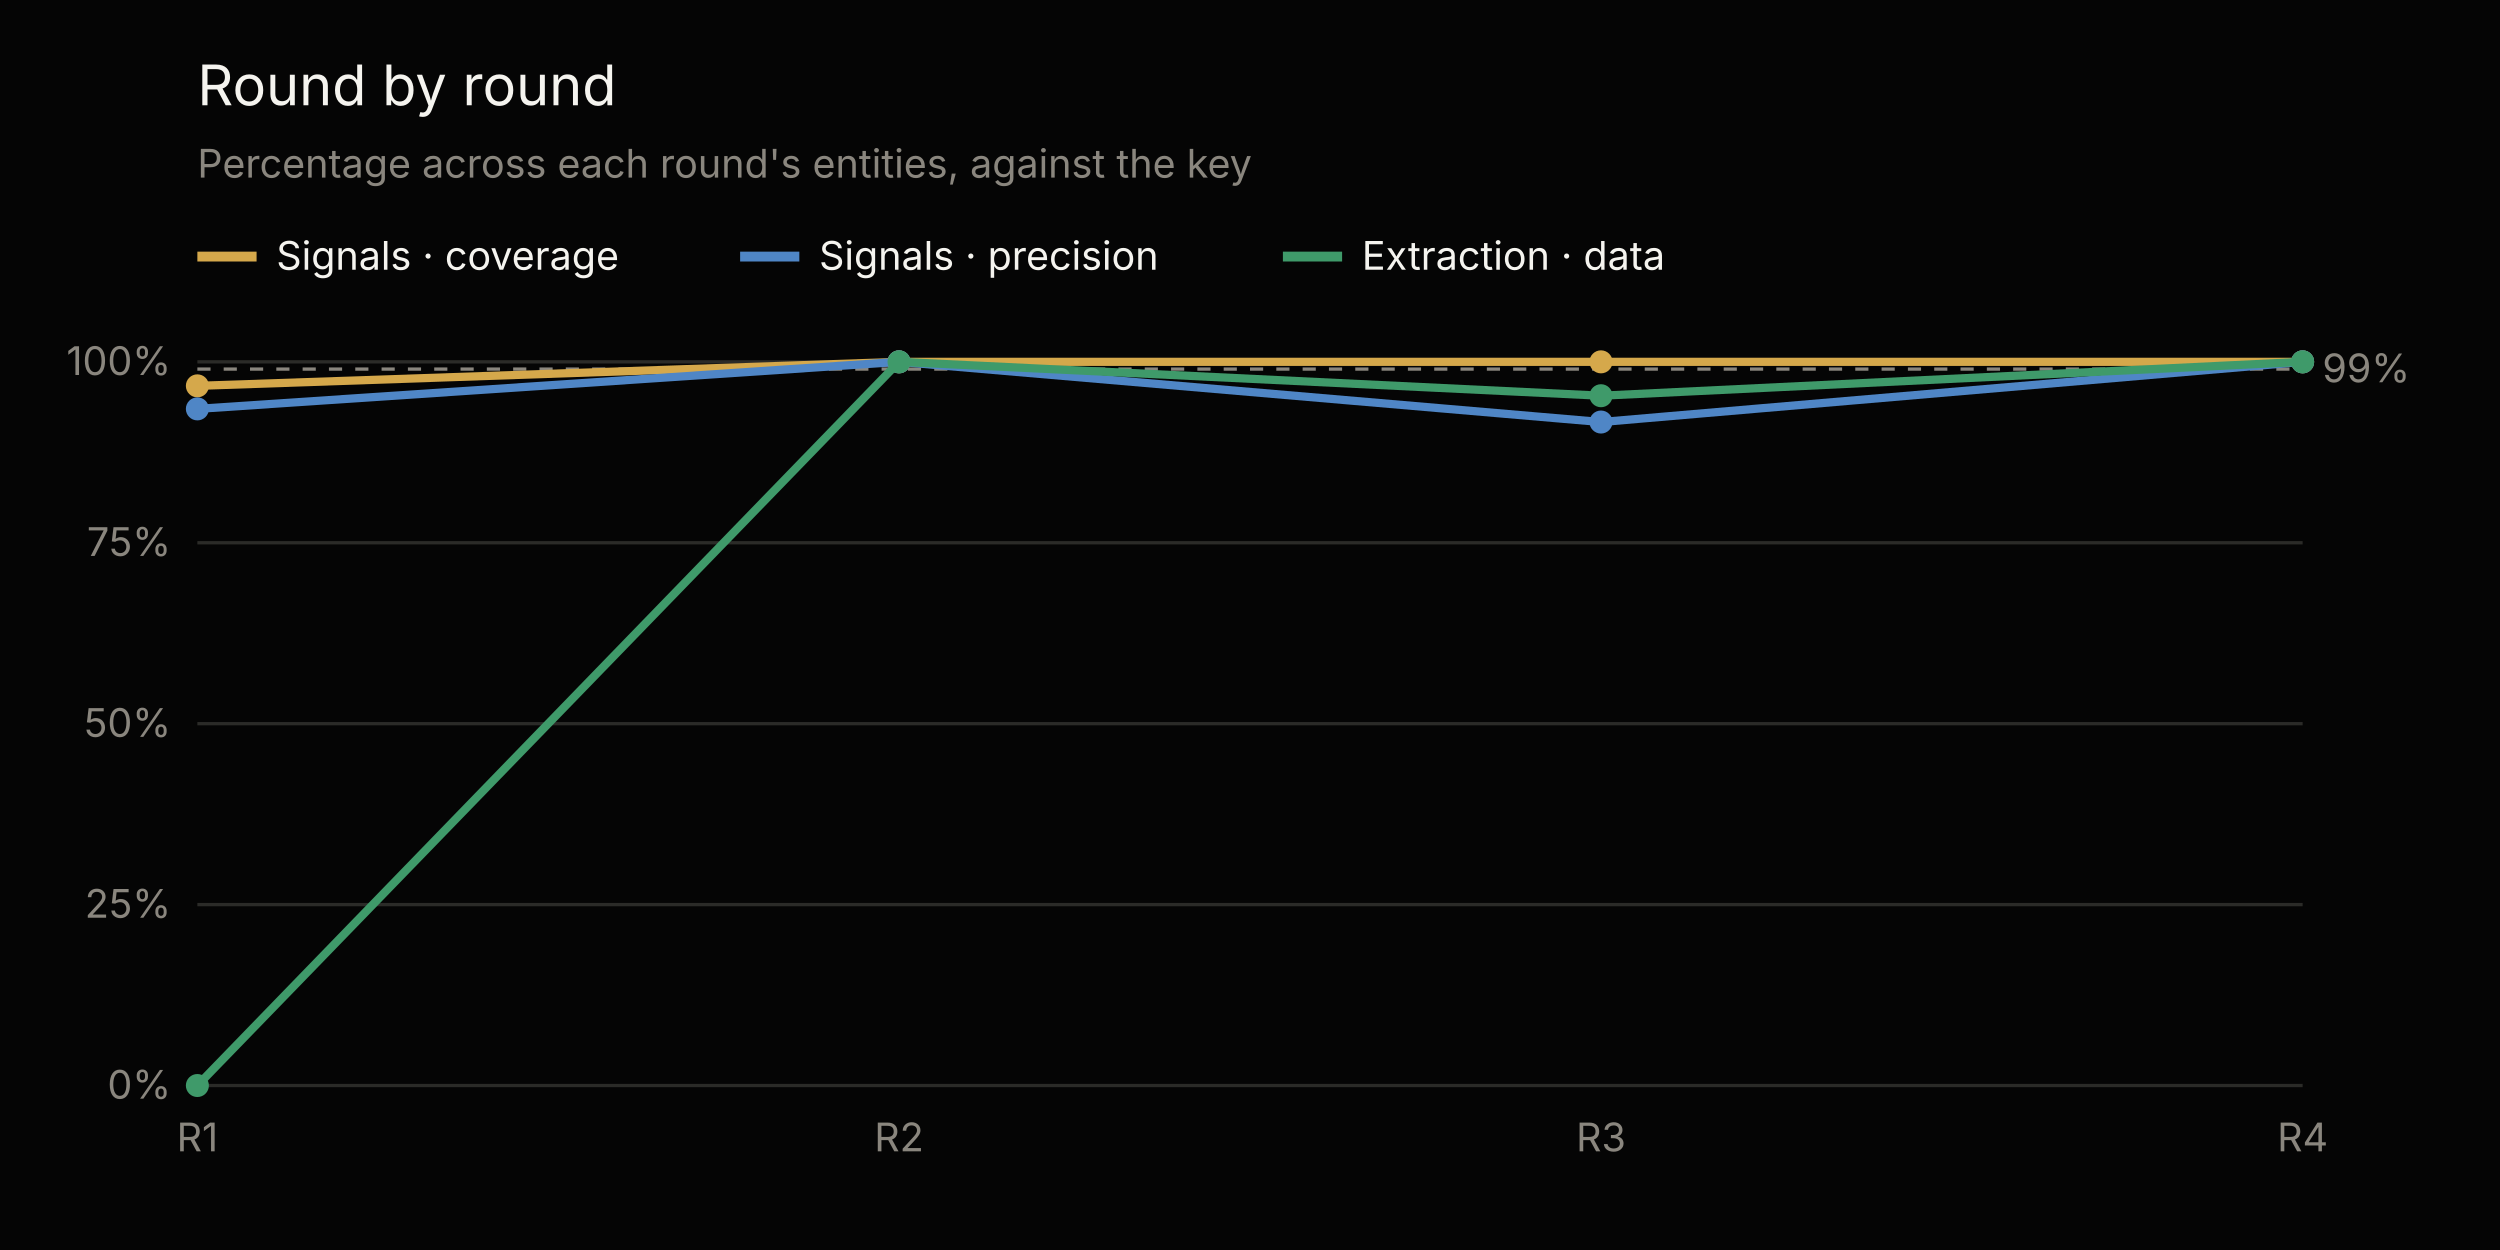
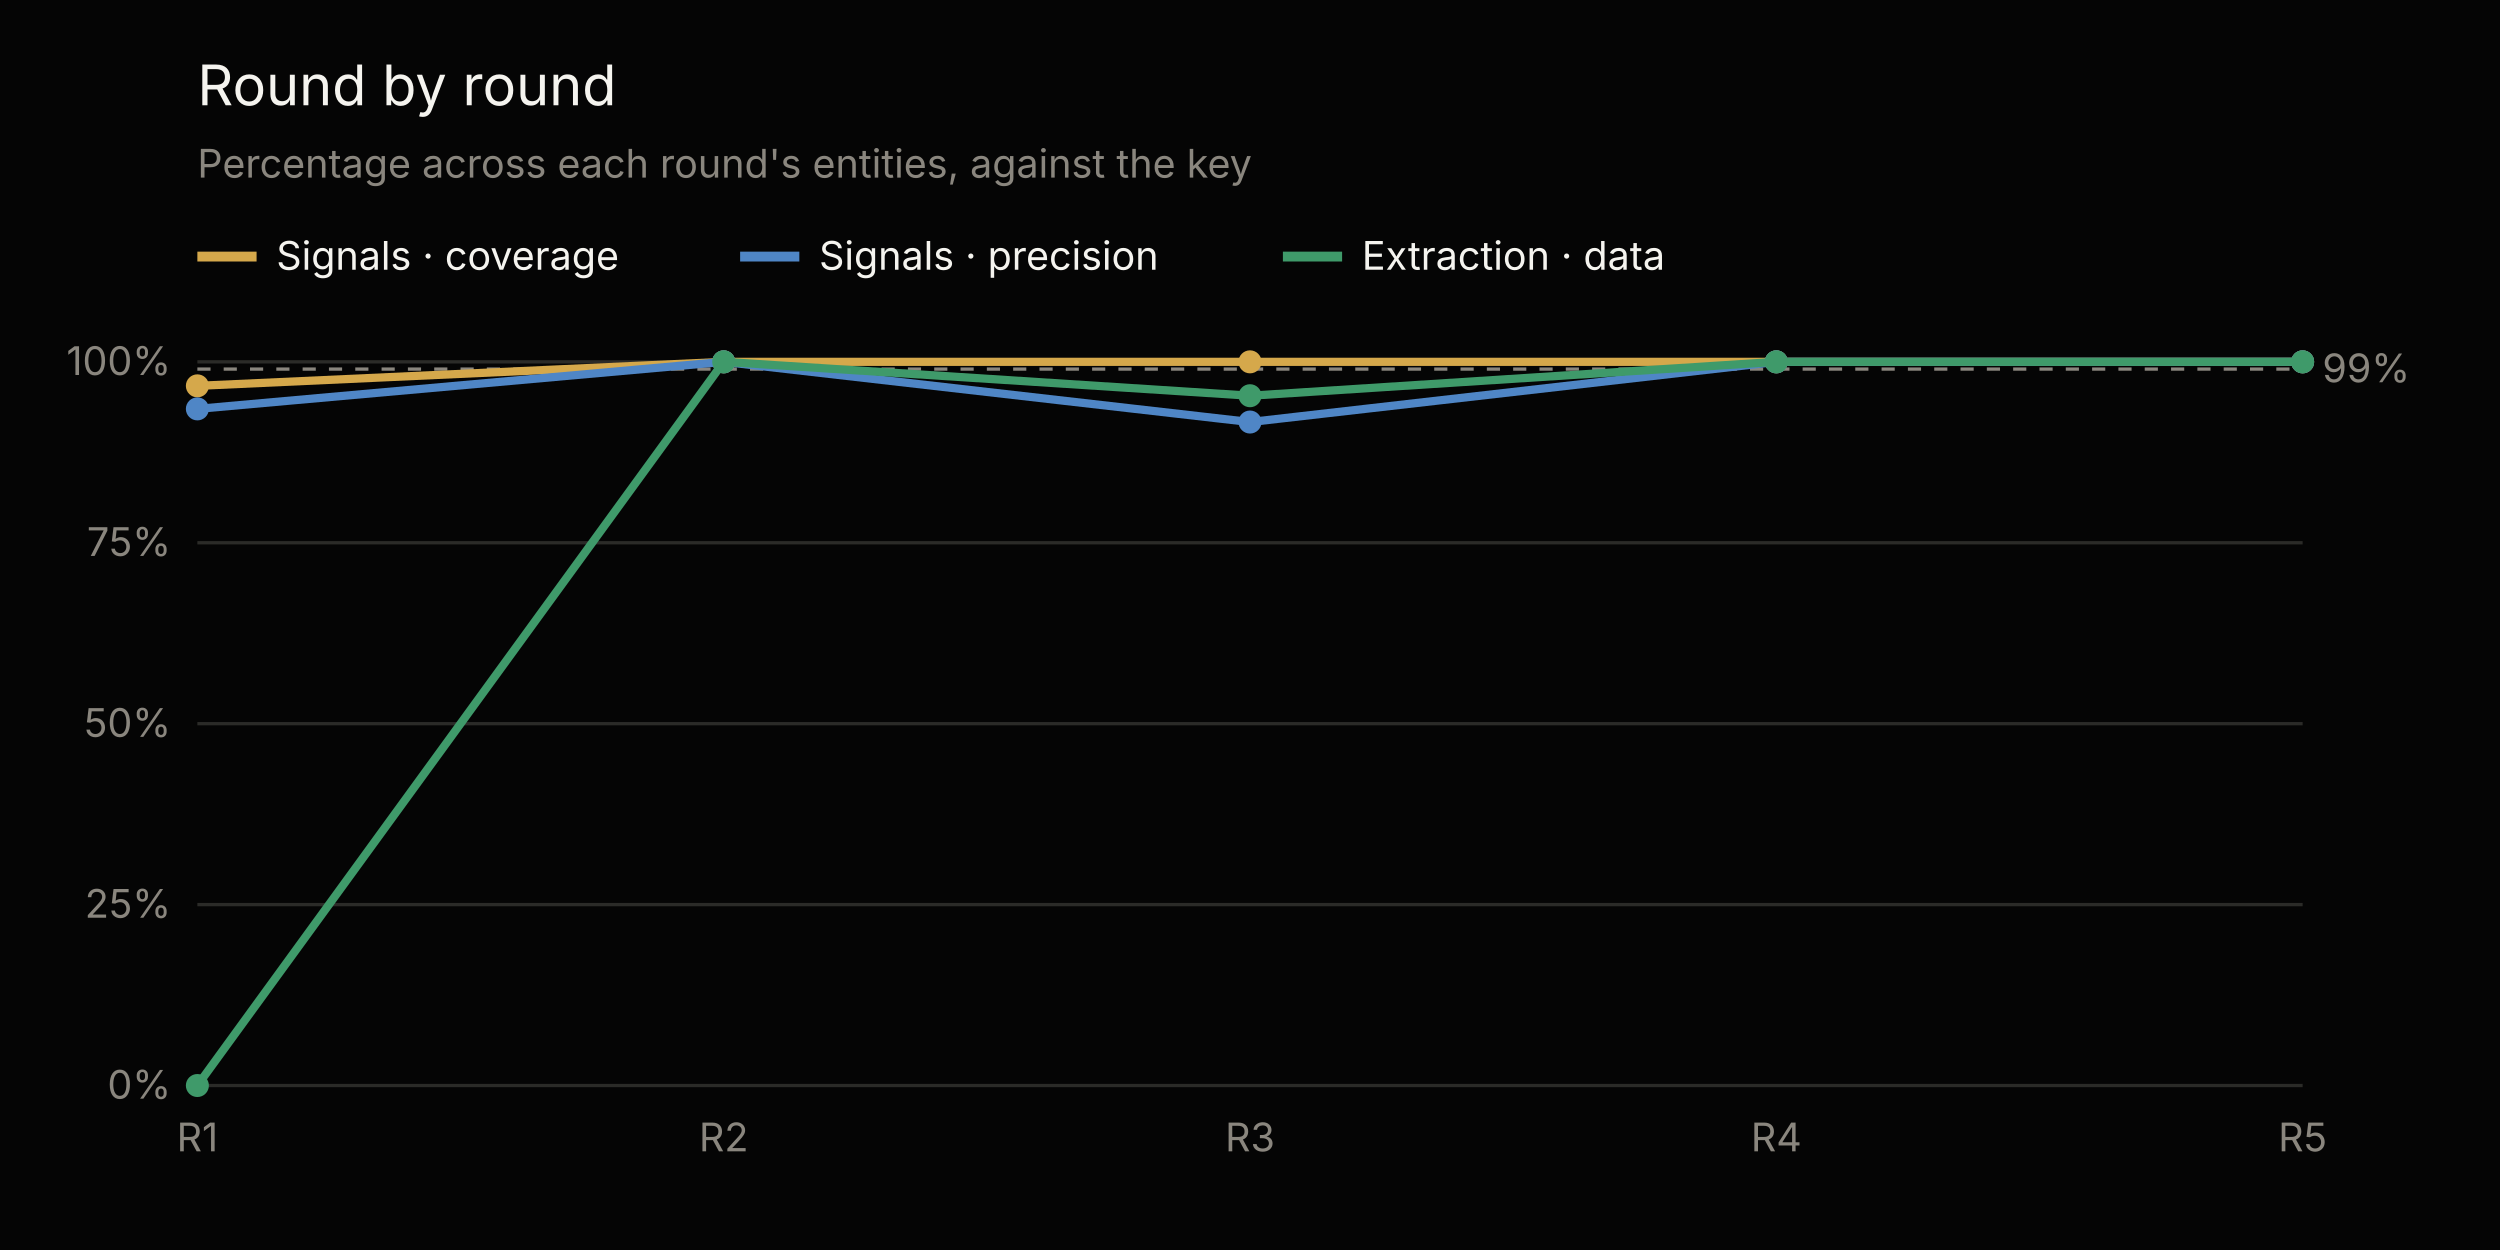
<svg xmlns="http://www.w3.org/2000/svg" viewBox="0 0 760 380" font-family="Inter, Arial, sans-serif" font-size="12">
  <rect width="760" height="380" fill="#050505" />
  <text x="60" y="32" font-size="17" fill="#f5f4ef">Round by round</text>
  <text x="60" y="54" fill="#8a867e">Percentage across each round's entities, against the key</text>
  <line x1="60" x2="78" y1="78" y2="78" stroke="#d5a84b" stroke-width="3" />
  <text x="84" y="82" fill="#f5f4ef">Signals · coverage</text>
  <line x1="225" x2="243" y1="78" y2="78" stroke="#4f86c6" stroke-width="3" />
  <text x="249" y="82" fill="#f5f4ef">Signals · precision</text>
  <line x1="390" x2="408" y1="78" y2="78" stroke="#3f9a6a" stroke-width="3" />
  <text x="414" y="82" fill="#f5f4ef">Extraction · data</text>
  <line x1="60" x2="700" y1="330.0" y2="330.0" stroke="#2b2b28" />
  <text x="52" y="334.0" text-anchor="end" fill="#8a867e">0%</text>
  <line x1="60" x2="700" y1="275.0" y2="275.0" stroke="#2b2b28" />
  <text x="52" y="279.0" text-anchor="end" fill="#8a867e">25%</text>
  <line x1="60" x2="700" y1="220.0" y2="220.0" stroke="#2b2b28" />
  <text x="52" y="224.0" text-anchor="end" fill="#8a867e">50%</text>
  <line x1="60" x2="700" y1="165.0" y2="165.0" stroke="#2b2b28" />
  <text x="52" y="169.0" text-anchor="end" fill="#8a867e">75%</text>
  <line x1="60" x2="700" y1="110.0" y2="110.0" stroke="#2b2b28" />
  <text x="52" y="114.0" text-anchor="end" fill="#8a867e">100%</text>
  <line x1="60" x2="700" y1="112.2" y2="112.2" stroke="#8a867e" stroke-dasharray="4 4" />
  <text x="706" y="116.2" fill="#8a867e">99%</text>
  <text x="60.0" y="350" text-anchor="middle" fill="#8a867e">R1</text>
-   <text x="273.3" y="350" text-anchor="middle" fill="#8a867e">R2</text>
-   <text x="486.7" y="350" text-anchor="middle" fill="#8a867e">R3</text>
-   <text x="700.0" y="350" text-anchor="middle" fill="#8a867e">R4</text>
-   <path d="M60.0,117.3 L273.3,110.0 L486.7,110.0 L700.0,110.0" fill="none" stroke="#d5a84b" stroke-width="2.5" />
+   <text x="220.0" y="350" text-anchor="middle" fill="#8a867e">R2</text>
+   <text x="380.0" y="350" text-anchor="middle" fill="#8a867e">R3</text>
+   <text x="540.0" y="350" text-anchor="middle" fill="#8a867e">R4</text>
+   <text x="700.0" y="350" text-anchor="middle" fill="#8a867e">R5</text>
+   <path d="M60.0,117.3 L220.0,110.0 L380.0,110.0 L540.0,110.0 L700.0,110.0" fill="none" stroke="#d5a84b" stroke-width="2.5" />
  <circle cx="60.0" cy="117.3" r="3.5" fill="#d5a84b" />
-   <circle cx="273.3" cy="110.0" r="3.5" fill="#d5a84b" />
-   <circle cx="486.7" cy="110.0" r="3.5" fill="#d5a84b" />
+   <circle cx="220.0" cy="110.0" r="3.5" fill="#d5a84b" />
+   <circle cx="380.0" cy="110.0" r="3.5" fill="#d5a84b" />
+   <circle cx="540.0" cy="110.0" r="3.5" fill="#d5a84b" />
  <circle cx="700.0" cy="110.0" r="3.5" fill="#d5a84b" />
-   <path d="M60.0,124.3 L273.3,110.0 L486.7,128.3 L700.0,110.0" fill="none" stroke="#4f86c6" stroke-width="2.5" />
+   <path d="M60.0,124.3 L220.0,110.0 L380.0,128.3 L540.0,110.0 L700.0,110.0" fill="none" stroke="#4f86c6" stroke-width="2.5" />
  <circle cx="60.0" cy="124.3" r="3.5" fill="#4f86c6" />
-   <circle cx="273.3" cy="110.0" r="3.5" fill="#4f86c6" />
-   <circle cx="486.7" cy="128.3" r="3.5" fill="#4f86c6" />
+   <circle cx="220.0" cy="110.0" r="3.5" fill="#4f86c6" />
+   <circle cx="380.0" cy="128.3" r="3.5" fill="#4f86c6" />
+   <circle cx="540.0" cy="110.0" r="3.5" fill="#4f86c6" />
  <circle cx="700.0" cy="110.0" r="3.5" fill="#4f86c6" />
-   <path d="M60.0,330.0 L273.3,110.0 L486.7,120.3 L700.0,110.0" fill="none" stroke="#3f9a6a" stroke-width="2.5" />
+   <path d="M60.0,330.0 L220.0,110.0 L380.0,120.3 L540.0,110.0 L700.0,110.0" fill="none" stroke="#3f9a6a" stroke-width="2.5" />
  <circle cx="60.0" cy="330.0" r="3.5" fill="#3f9a6a" />
-   <circle cx="273.3" cy="110.0" r="3.5" fill="#3f9a6a" />
-   <circle cx="486.7" cy="120.3" r="3.5" fill="#3f9a6a" />
+   <circle cx="220.0" cy="110.0" r="3.5" fill="#3f9a6a" />
+   <circle cx="380.0" cy="120.3" r="3.5" fill="#3f9a6a" />
+   <circle cx="540.0" cy="110.0" r="3.5" fill="#3f9a6a" />
  <circle cx="700.0" cy="110.0" r="3.5" fill="#3f9a6a" />
</svg>
